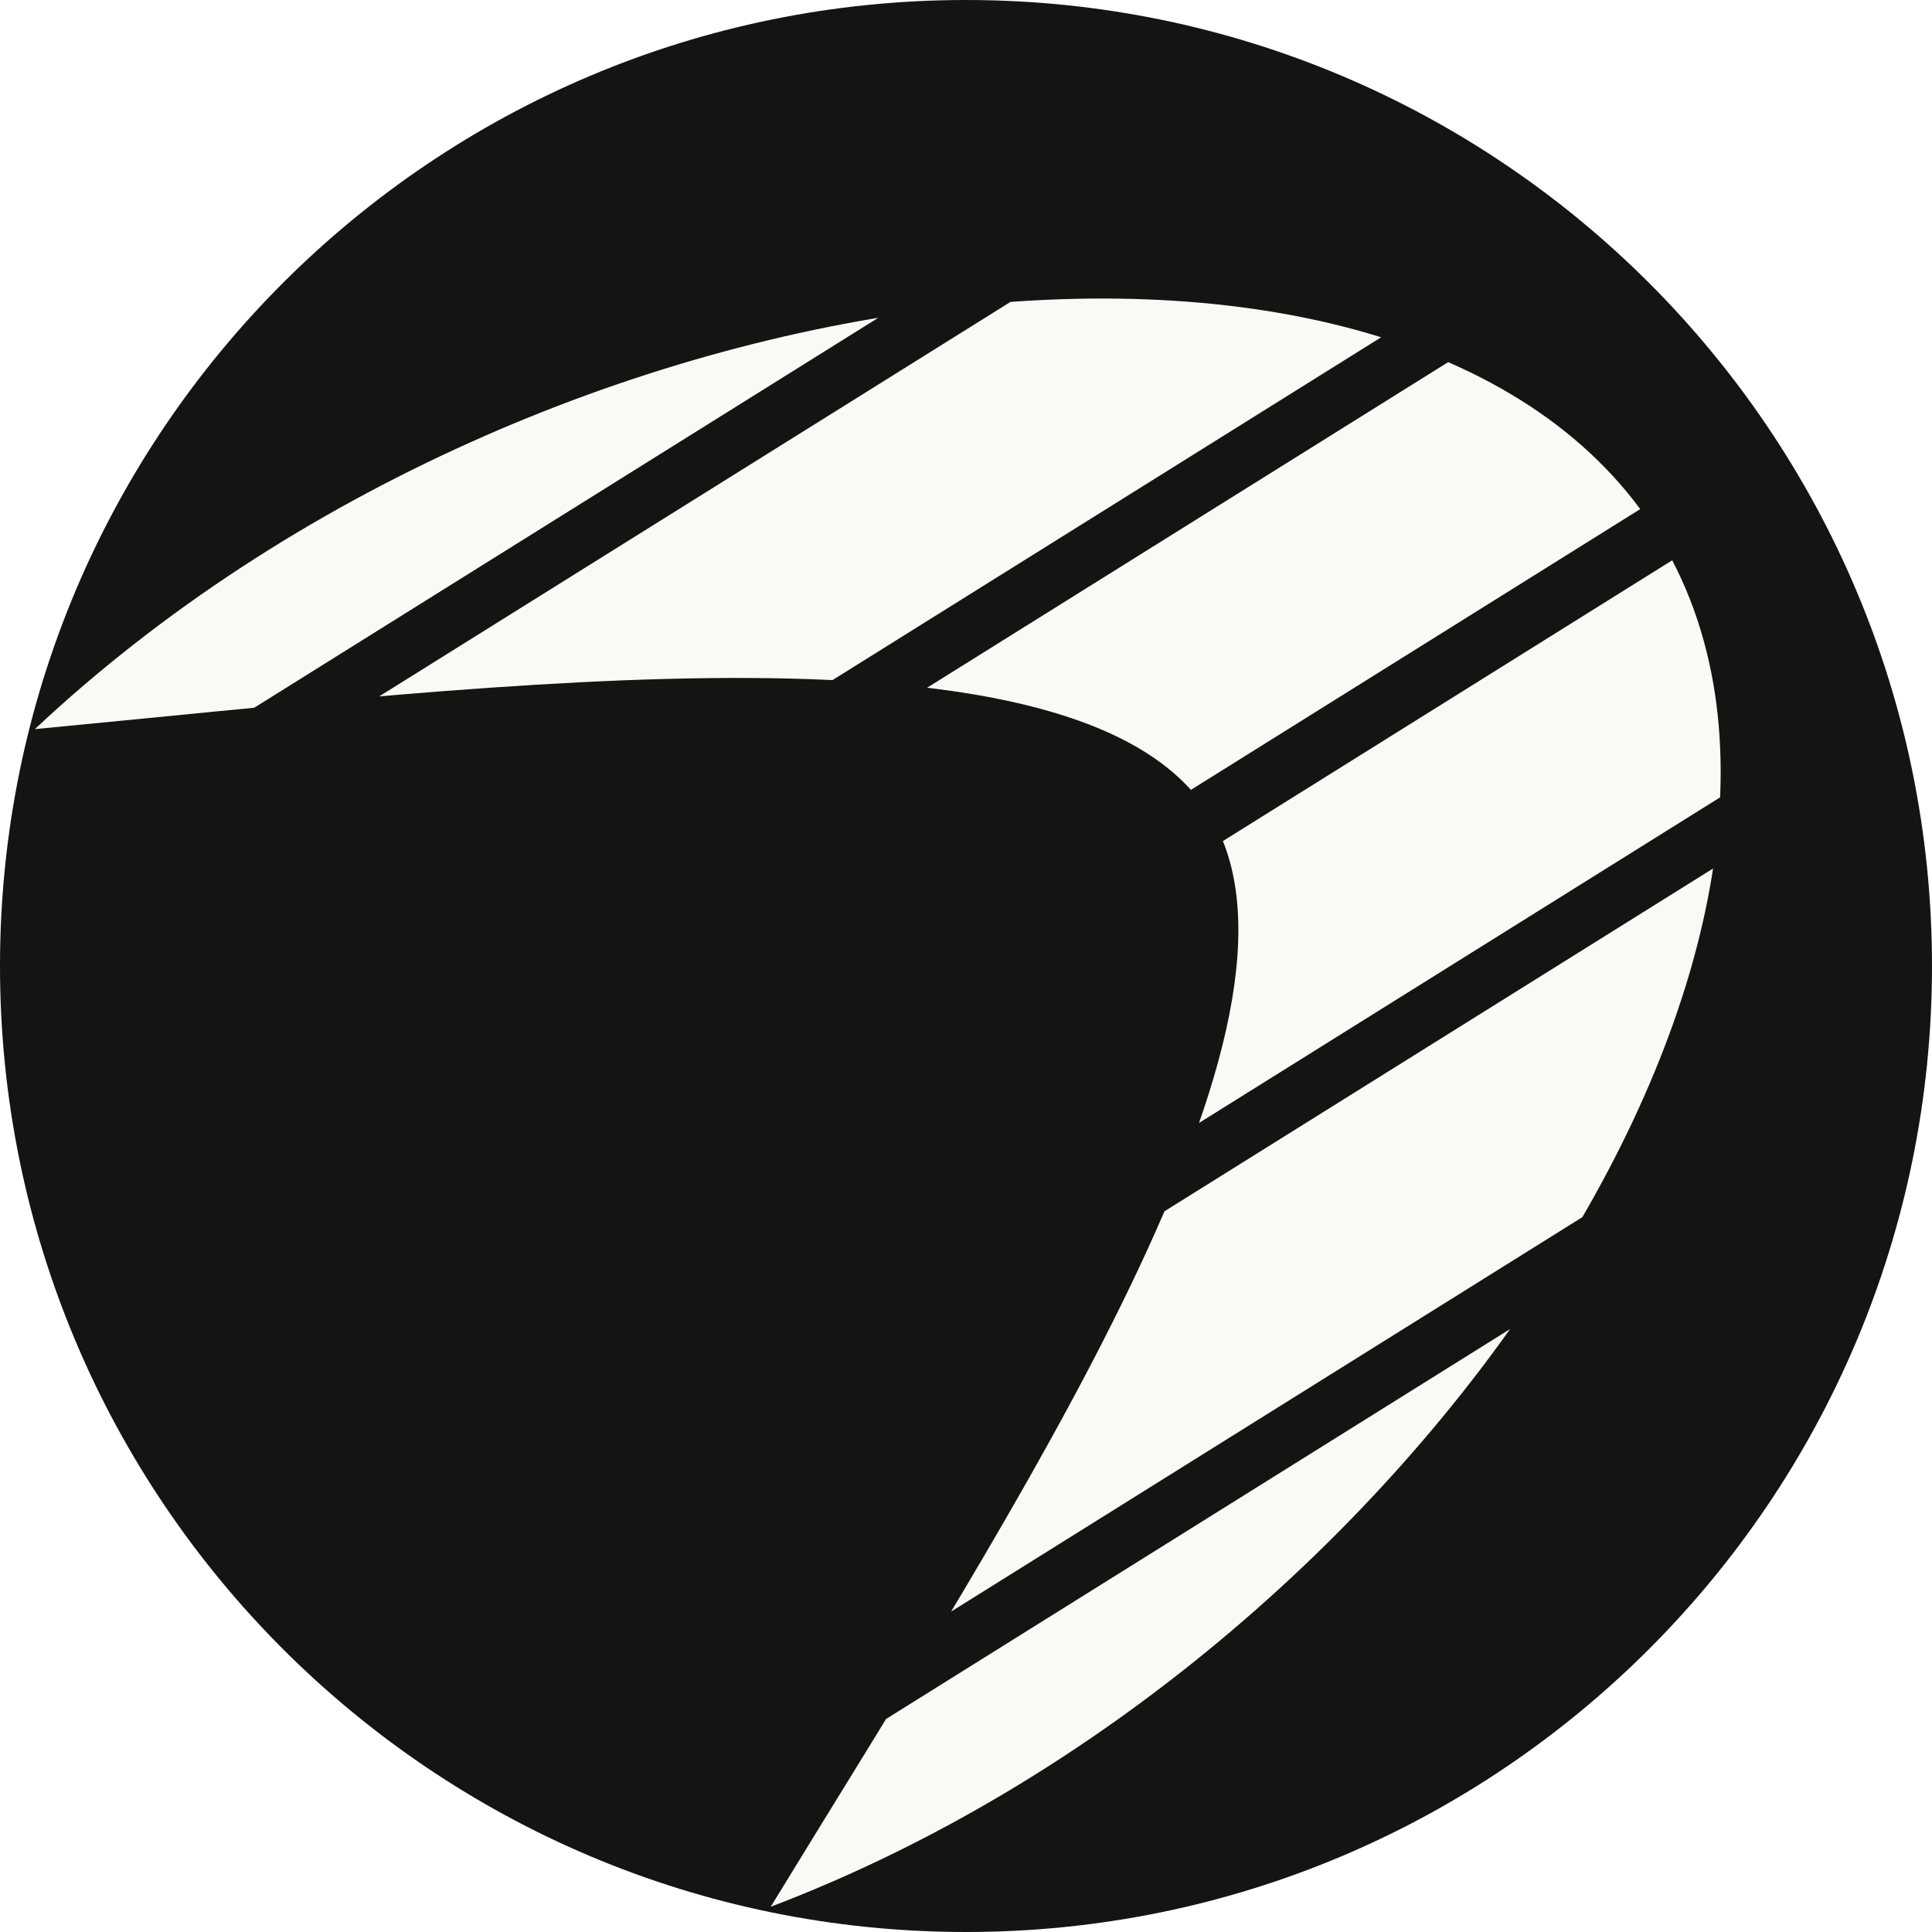
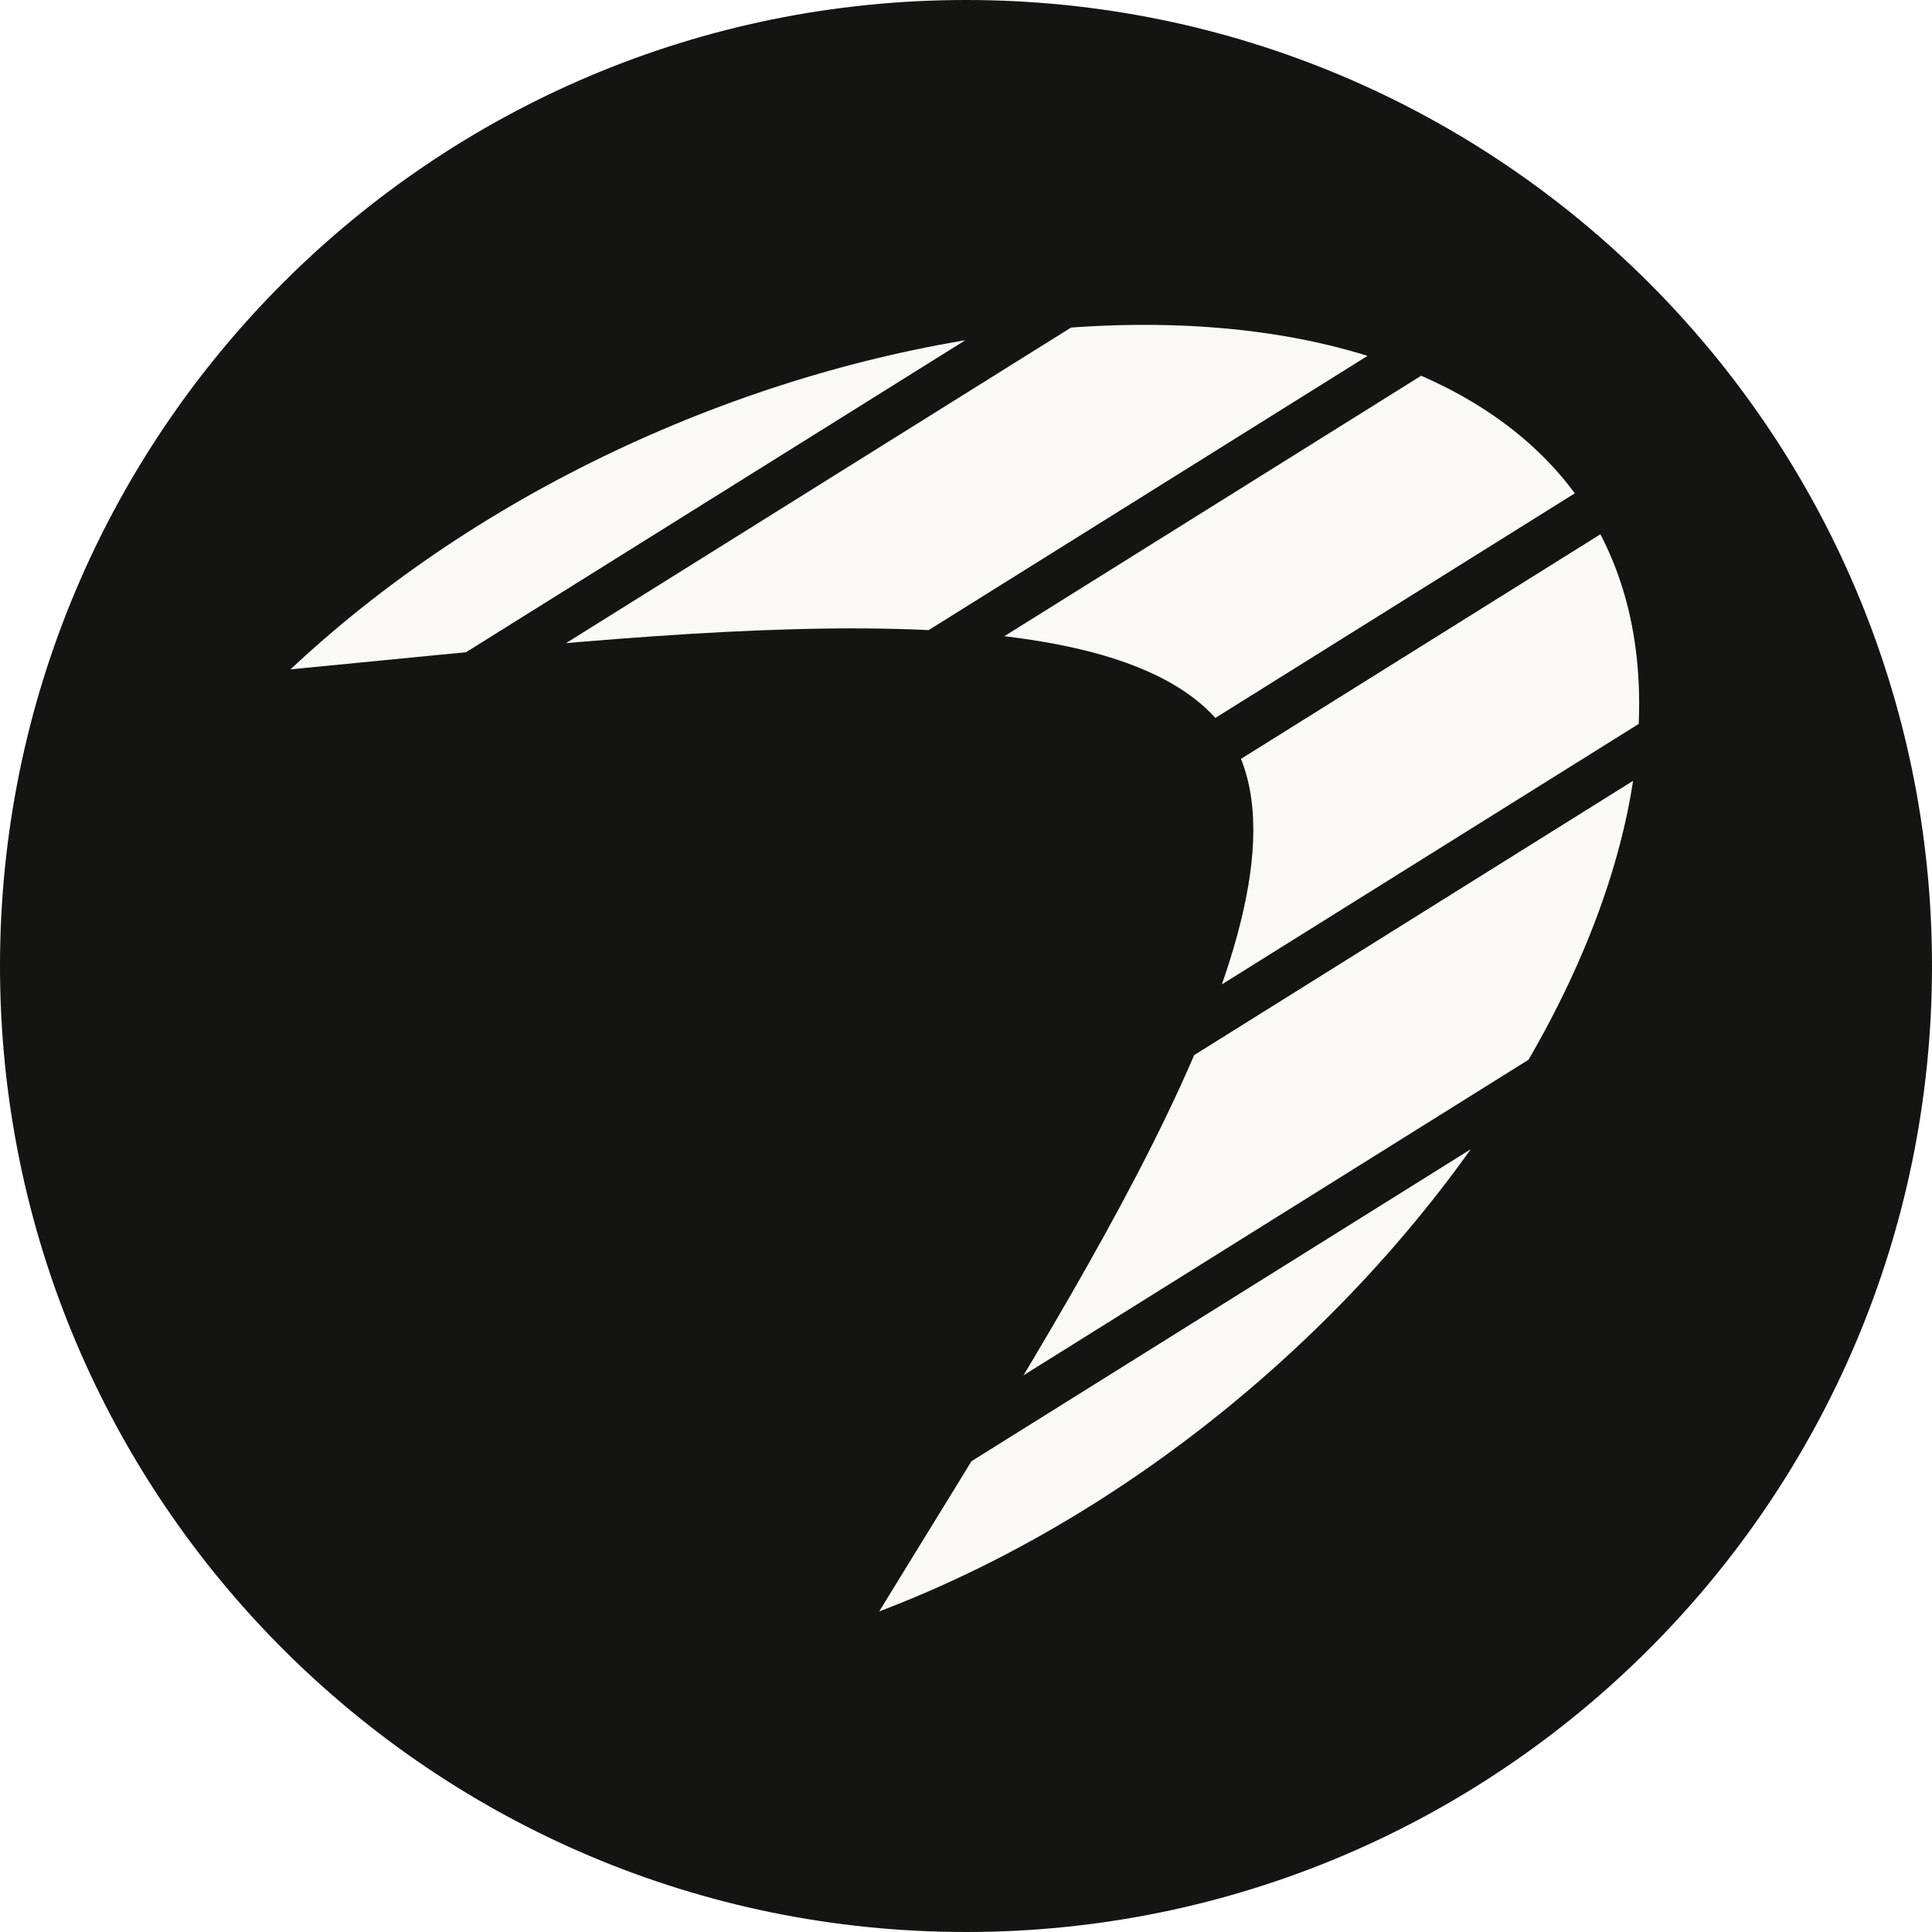
<svg xmlns="http://www.w3.org/2000/svg" viewBox="0 0 512 512" width="100%" height="100%">
  <defs>
    <clipPath id="const-favicon-clip-pub">
      <path fill-rule="evenodd" d="M432 72C250 36 40 136 40 256C40 376 250 476 432 440C320 384 180 320 180 256C180 192 320 128 432 72Z" />
    </clipPath>
  </defs>
  <circle cx="256" cy="256" r="256" fill="#141413" />
-   <g transform="translate(512 0) scale(-1 1) rotate(32 256 256)" clip-path="url(#const-favicon-clip-pub)" fill="#FAF9F5">
-     <rect x="-60" y="38" width="632" height="60" />
-     <rect x="-60" y="113" width="632" height="60" />
-     <rect x="-60" y="188" width="632" height="60" />
-     <rect x="-60" y="264" width="632" height="60" />
-     <rect x="-60" y="339" width="632" height="60" />
-     <rect x="-60" y="414" width="632" height="60" />
+   <g transform="translate(256 256) scale(0.80) translate(-256 -256) translate(23, -35.5)">
+     <g transform="translate(512 0) scale(-1 1) rotate(32 256 256)" clip-path="url(#const-favicon-clip-pub)" fill="#FAF9F5">
+       <rect x="-60" y="38" width="632" height="60" />
+       <rect x="-60" y="113" width="632" height="60" />
+       <rect x="-60" y="188" width="632" height="60" />
+       <rect x="-60" y="264" width="632" height="60" />
+       <rect x="-60" y="339" width="632" height="60" />
+       <rect x="-60" y="414" width="632" height="60" />
+     </g>
  </g>
</svg>
